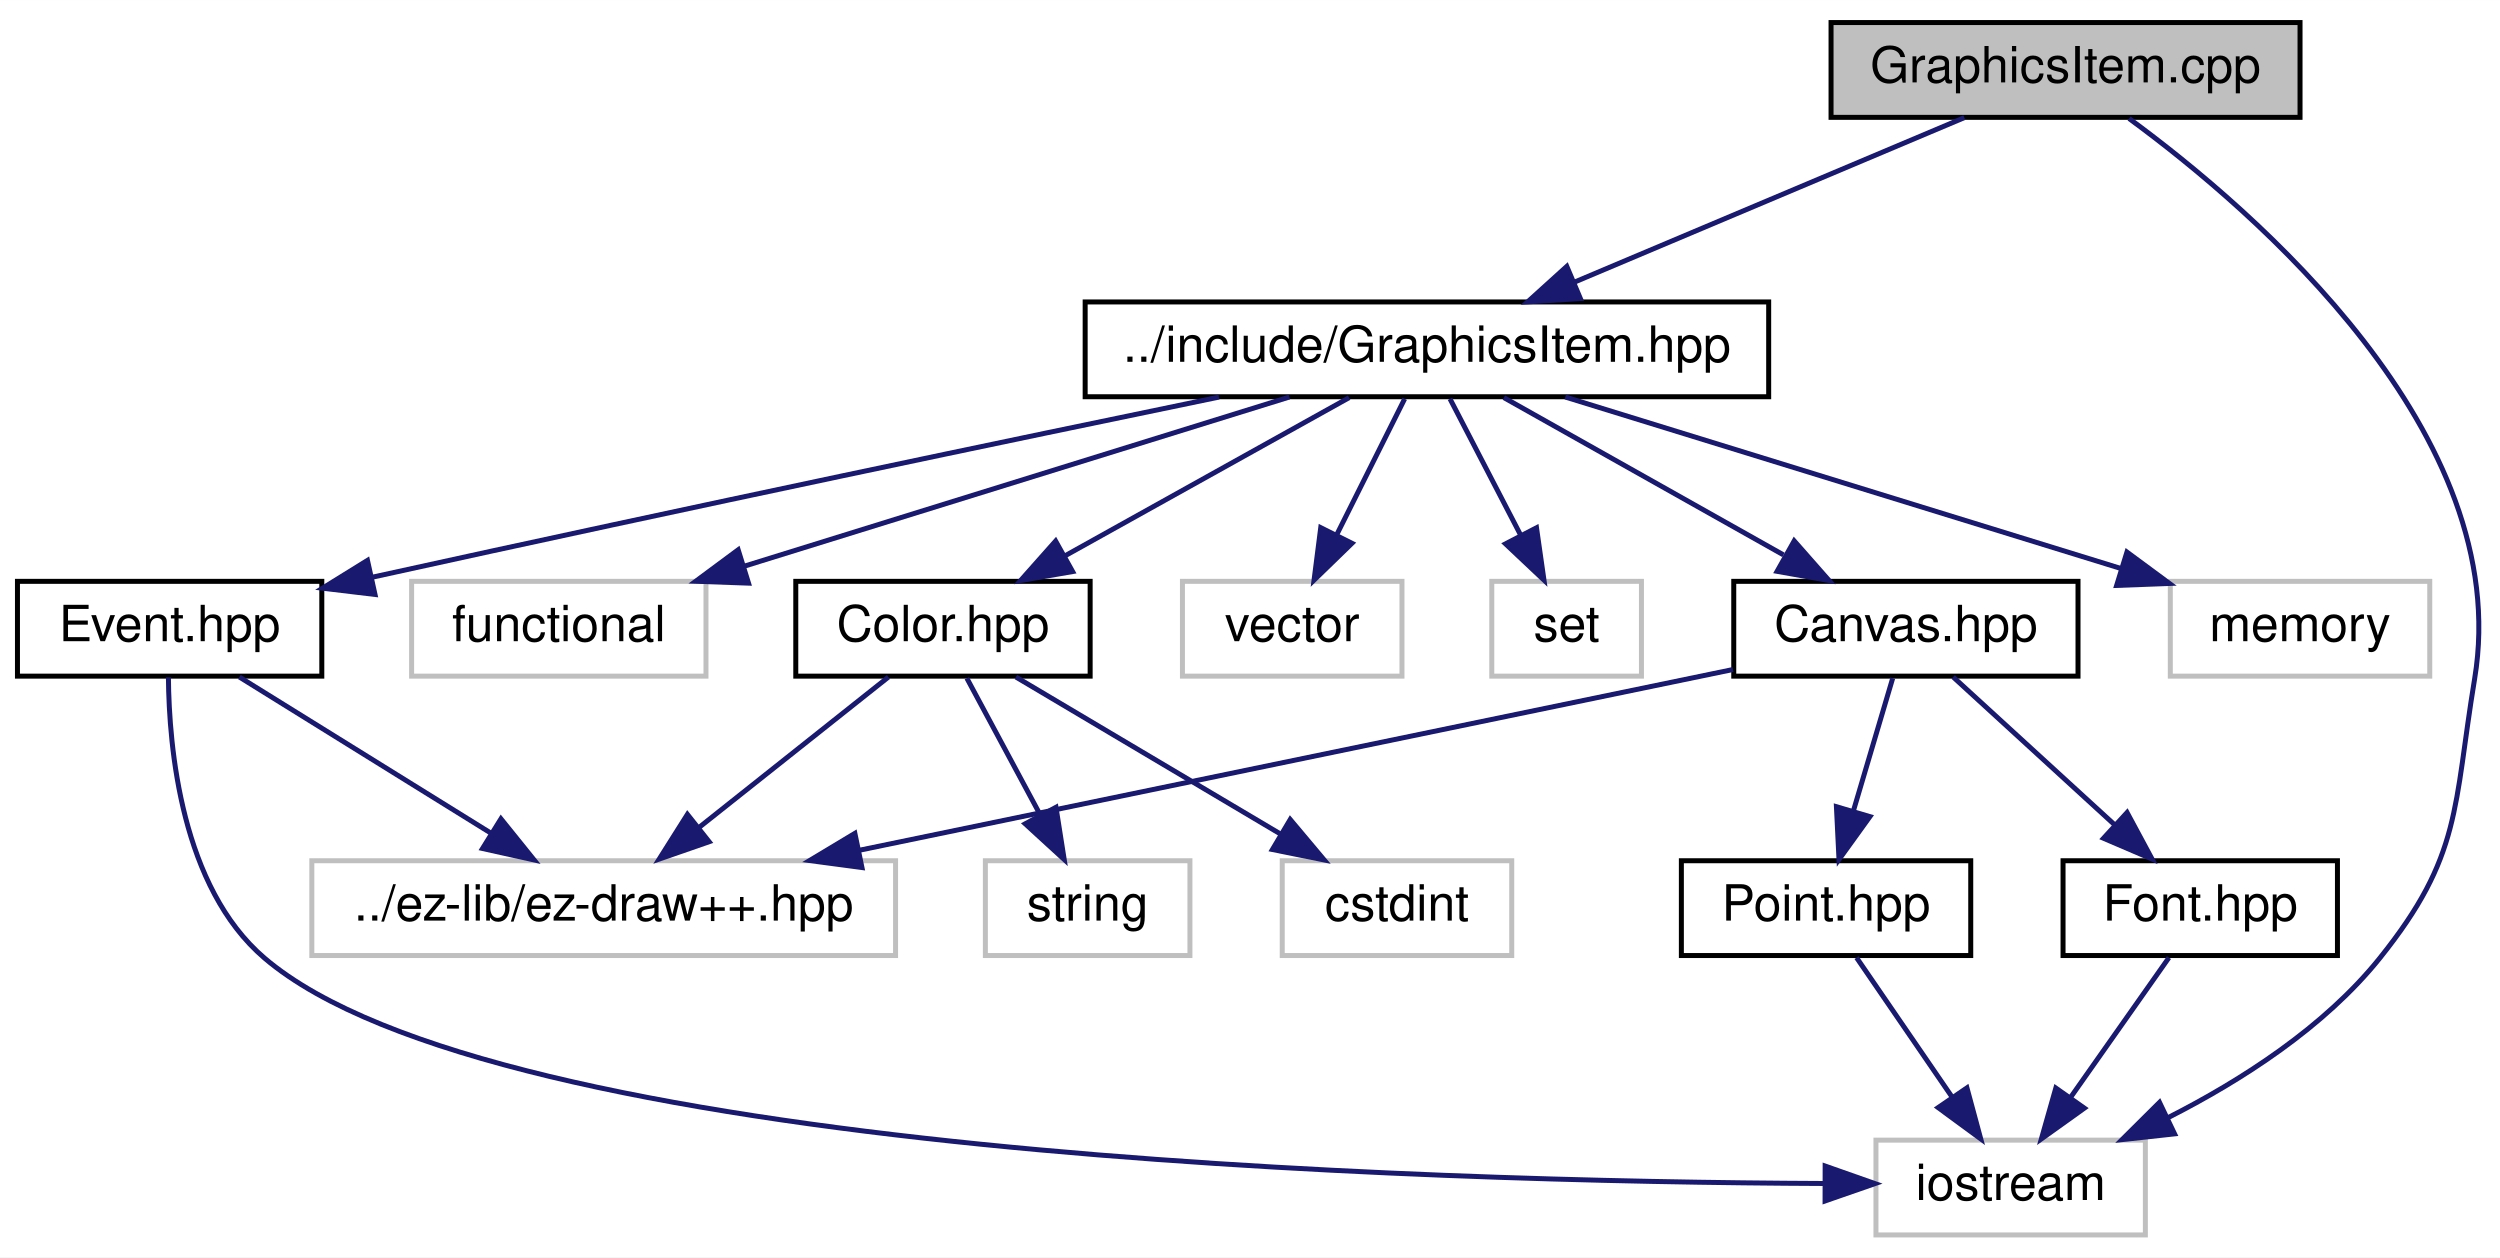
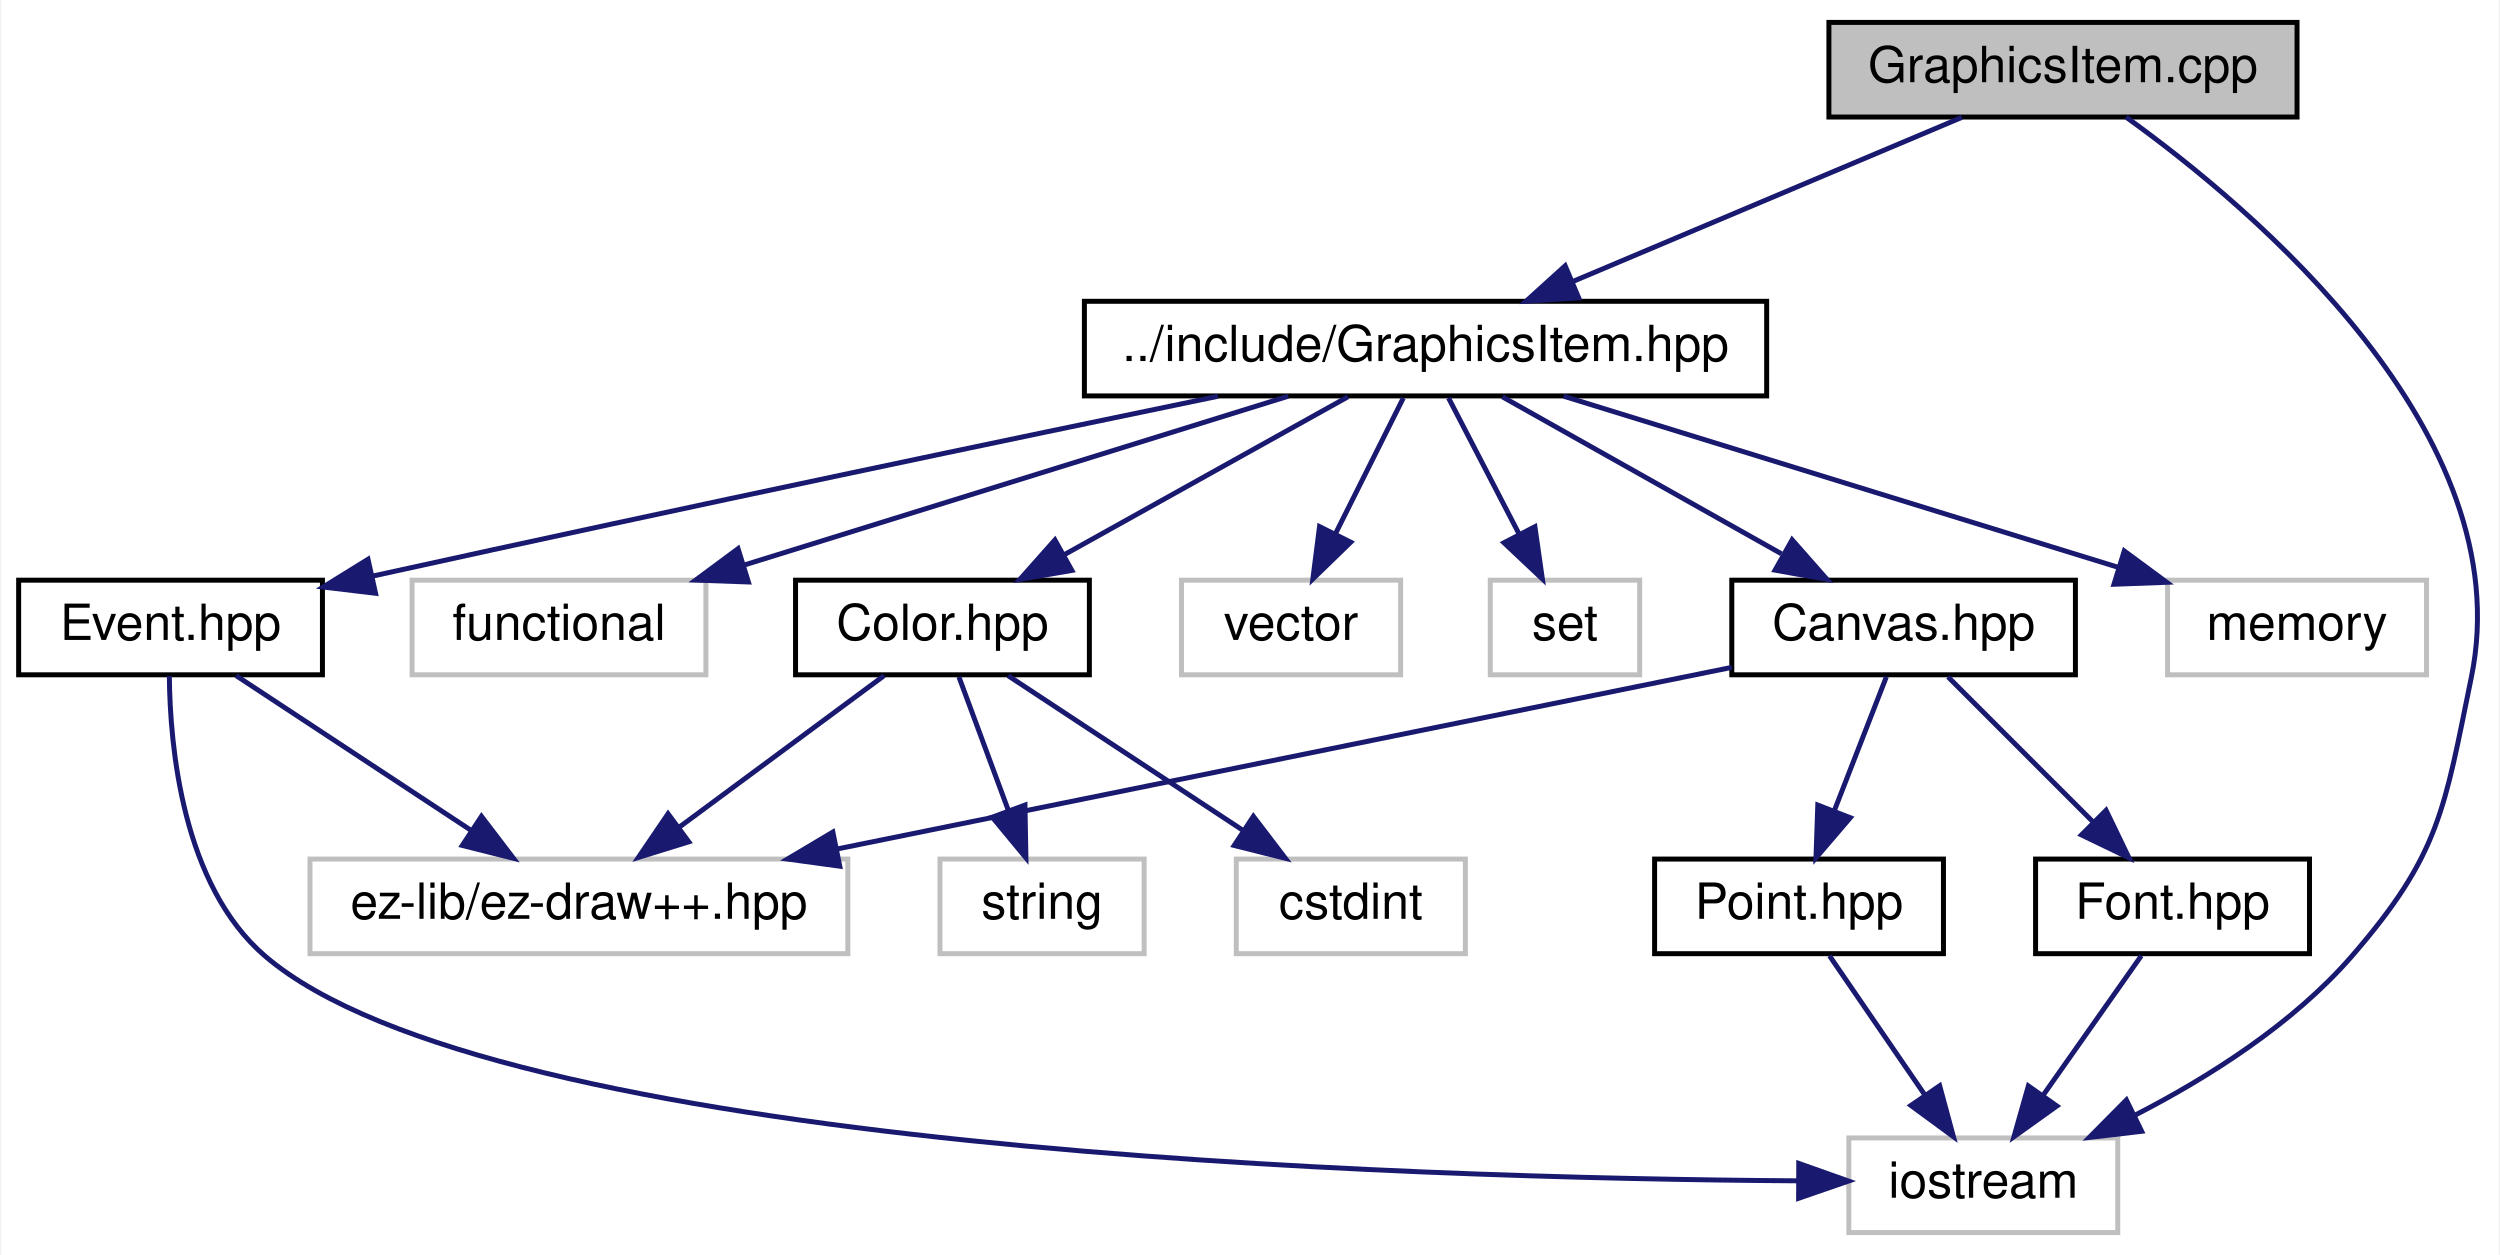
- <svg xmlns="http://www.w3.org/2000/svg" xmlns:xlink="http://www.w3.org/1999/xlink" width="501pt" height="252pt" viewBox="0.00 0.00 501.08 252.00">
+ <svg xmlns="http://www.w3.org/2000/svg" xmlns:xlink="http://www.w3.org/1999/xlink" width="502pt" height="252pt" viewBox="0.00 0.00 501.51 252.00">
  <g id="graph0" class="graph" transform="scale(1 1) rotate(0) translate(4 248)">
-     <polygon fill="white" stroke="none" points="-4,4 -4,-248 497.08,-248 497.08,4 -4,4" />
+     <polygon fill="white" stroke="none" points="-4,4 -4,-248 497.512,-248 497.512,4 -4,4" />
    <g id="node1" class="node">
      <polygon fill="#bfbfbf" stroke="black" points="363,-224.5 363,-243.5 457,-243.5 457,-224.5 363,-224.5" />
      <text text-anchor="middle" x="410" y="-231.5" font-family="Helvetica,sans-Serif" font-size="10.00">GraphicsItem.cpp</text>
    </g>
    <g id="node2" class="node">
      <g id="a_node2">
        <a xlink:href="_graphics_item_8hpp.html" target="_top" xlink:title="Classe GraphicsItem. ">
          <polygon fill="white" stroke="black" points="213.5,-168.5 213.5,-187.5 350.5,-187.5 350.5,-168.5 213.5,-168.5" />
          <text text-anchor="middle" x="282" y="-175.5" font-family="Helvetica,sans-Serif" font-size="10.00">../include/GraphicsItem.hpp</text>
        </a>
      </g>
    </g>
    <g id="edge1" class="edge">
      <path fill="none" stroke="midnightblue" d="M389.718,-224.444C368.653,-215.557 335.483,-201.563 311.514,-191.451" />
      <polygon fill="midnightblue" stroke="midnightblue" points="312.761,-188.179 302.187,-187.516 310.04,-194.628 312.761,-188.179" />
    </g>
    <g id="node13" class="node">
-       <polygon fill="white" stroke="#bfbfbf" points="372,-0.5 372,-19.5 426,-19.5 426,-0.5 372,-0.5" />
-       <text text-anchor="middle" x="399" y="-7.5" font-family="Helvetica,sans-Serif" font-size="10.00">iostream</text>
+       <polygon fill="white" stroke="#bfbfbf" points="367,-0.5 367,-19.5 421,-19.5 421,-0.5 367,-0.5" />
+       <text text-anchor="middle" x="394" y="-7.5" font-family="Helvetica,sans-Serif" font-size="10.00">iostream</text>
    </g>
    <g id="edge19" class="edge">
-       <path fill="none" stroke="midnightblue" d="M422.736,-224.263C447.729,-205.931 500.098,-161.074 492,-112 487.721,-86.068 489.44,-76.506 473,-56 461.89,-42.142 445.278,-31.492 430.606,-24.04" />
-       <polygon fill="midnightblue" stroke="midnightblue" points="431.854,-20.757 421.322,-19.603 428.835,-27.073 431.854,-20.757" />
+       <path fill="none" stroke="midnightblue" d="M422.661,-224.485C448.075,-206.226 502.052,-160.97 492,-112 486.555,-85.475 485.746,-76.453 468,-56 456.198,-42.398 439.243,-31.674 424.539,-24.112" />
+       <polygon fill="midnightblue" stroke="midnightblue" points="425.801,-20.834 415.278,-19.601 422.735,-27.127 425.801,-20.834" />
    </g>
    <g id="node3" class="node">
      <polygon fill="white" stroke="#bfbfbf" points="233,-112.5 233,-131.5 277,-131.5 277,-112.5 233,-112.5" />
      <text text-anchor="middle" x="255" y="-119.5" font-family="Helvetica,sans-Serif" font-size="10.00">vector</text>
    </g>
    <g id="edge2" class="edge">
      <path fill="none" stroke="midnightblue" d="M277.541,-168.083C273.846,-160.691 268.477,-149.953 263.906,-140.811" />
      <polygon fill="midnightblue" stroke="midnightblue" points="266.978,-139.13 259.376,-131.751 260.717,-142.261 266.978,-139.13" />
    </g>
    <g id="node4" class="node">
      <polygon fill="white" stroke="#bfbfbf" points="295,-112.5 295,-131.5 325,-131.5 325,-112.5 295,-112.5" />
      <text text-anchor="middle" x="310" y="-119.5" font-family="Helvetica,sans-Serif" font-size="10.00">set</text>
    </g>
    <g id="edge3" class="edge">
      <path fill="none" stroke="midnightblue" d="M286.624,-168.083C290.456,-160.691 296.024,-149.953 300.765,-140.811" />
      <polygon fill="midnightblue" stroke="midnightblue" points="303.966,-142.24 305.462,-131.751 297.752,-139.018 303.966,-142.24" />
    </g>
    <g id="node5" class="node">
      <polygon fill="white" stroke="#bfbfbf" points="431,-112.5 431,-131.5 483,-131.5 483,-112.5 431,-112.5" />
      <text text-anchor="middle" x="457" y="-119.5" font-family="Helvetica,sans-Serif" font-size="10.00">memory</text>
    </g>
    <g id="edge4" class="edge">
      <path fill="none" stroke="midnightblue" d="M309.729,-168.444C339.862,-159.145 388.111,-144.257 421.114,-134.073" />
      <polygon fill="midnightblue" stroke="midnightblue" points="422.306,-137.368 430.83,-131.075 420.242,-130.68 422.306,-137.368" />
    </g>
    <g id="node6" class="node">
      <polygon fill="white" stroke="#bfbfbf" points="78.5,-112.5 78.5,-131.5 137.5,-131.5 137.5,-112.5 78.5,-112.5" />
      <text text-anchor="middle" x="108" y="-119.5" font-family="Helvetica,sans-Serif" font-size="10.00">functional</text>
    </g>
    <g id="edge5" class="edge">
      <path fill="none" stroke="midnightblue" d="M254.429,-168.444C224.903,-159.28 177.882,-144.688 145.117,-134.519" />
      <polygon fill="midnightblue" stroke="midnightblue" points="146.03,-131.138 135.442,-131.516 143.955,-137.823 146.03,-131.138" />
    </g>
    <g id="node7" class="node">
      <g id="a_node7">
        <a xlink:href="_color_8hpp.html" target="_top" xlink:title="Classe Color. ">
          <polygon fill="white" stroke="black" points="155.5,-112.5 155.5,-131.5 214.5,-131.5 214.5,-112.5 155.5,-112.5" />
          <text text-anchor="middle" x="185" y="-119.5" font-family="Helvetica,sans-Serif" font-size="10.00">Color.hpp</text>
        </a>
      </g>
    </g>
    <g id="edge6" class="edge">
      <path fill="none" stroke="midnightblue" d="M266.415,-168.324C251.001,-159.743 227.188,-146.486 209.29,-136.522" />
      <polygon fill="midnightblue" stroke="midnightblue" points="210.986,-133.461 200.546,-131.655 207.581,-139.577 210.986,-133.461" />
    </g>
    <g id="node11" class="node">
      <g id="a_node11">
        <a xlink:href="_canvas_8hpp.html" target="_top" xlink:title="Canvas.hpp">
          <polygon fill="white" stroke="black" points="343.5,-112.5 343.5,-131.5 412.5,-131.5 412.5,-112.5 343.5,-112.5" />
          <text text-anchor="middle" x="378" y="-119.5" font-family="Helvetica,sans-Serif" font-size="10.00">Canvas.hpp</text>
        </a>
      </g>
    </g>
    <g id="edge10" class="edge">
      <path fill="none" stroke="midnightblue" d="M297.424,-168.324C312.54,-159.822 335.815,-146.729 353.471,-136.797" />
      <polygon fill="midnightblue" stroke="midnightblue" points="355.614,-139.608 362.614,-131.655 352.183,-133.507 355.614,-139.608" />
    </g>
    <g id="node15" class="node">
      <g id="a_node15">
        <a xlink:href="_event_8hpp.html" target="_top" xlink:title="Classe Event. ">
          <polygon fill="white" stroke="black" points="-0.5,-112.5 -0.5,-131.5 60.5,-131.5 60.5,-112.5 -0.5,-112.5" />
          <text text-anchor="middle" x="30" y="-119.5" font-family="Helvetica,sans-Serif" font-size="10.00">Event.hpp</text>
        </a>
      </g>
    </g>
    <g id="edge16" class="edge">
      <path fill="none" stroke="midnightblue" d="M240.32,-168.433C199.443,-159.978 135.086,-146.525 70.577,-132.321" />
      <polygon fill="midnightblue" stroke="midnightblue" points="71.164,-128.867 60.645,-130.128 69.655,-135.702 71.164,-128.867" />
    </g>
    <g id="node8" class="node">
-       <polygon fill="white" stroke="#bfbfbf" points="253,-56.5 253,-75.5 299,-75.5 299,-56.5 253,-56.5" />
-       <text text-anchor="middle" x="276" y="-63.5" font-family="Helvetica,sans-Serif" font-size="10.00">cstdint</text>
+       <polygon fill="white" stroke="#bfbfbf" points="244,-56.5 244,-75.5 290,-75.5 290,-56.5 244,-56.5" />
+       <text text-anchor="middle" x="267" y="-63.5" font-family="Helvetica,sans-Serif" font-size="10.00">cstdint</text>
    </g>
    <g id="edge7" class="edge">
-       <path fill="none" stroke="midnightblue" d="M199.621,-112.324C213.949,-103.822 236.013,-90.729 252.749,-80.797" />
-       <polygon fill="midnightblue" stroke="midnightblue" points="254.602,-83.768 261.416,-75.654 251.03,-77.748 254.602,-83.768" />
+       <path fill="none" stroke="midnightblue" d="M198.175,-112.324C210.847,-103.979 230.233,-91.212 245.206,-81.352" />
+       <polygon fill="midnightblue" stroke="midnightblue" points="247.431,-84.078 253.858,-75.654 243.581,-78.231 247.431,-84.078" />
    </g>
    <g id="node9" class="node">
-       <polygon fill="white" stroke="#bfbfbf" points="193.5,-56.5 193.5,-75.5 234.5,-75.5 234.5,-56.5 193.5,-56.5" />
-       <text text-anchor="middle" x="214" y="-63.5" font-family="Helvetica,sans-Serif" font-size="10.00">string</text>
+       <polygon fill="white" stroke="#bfbfbf" points="184.5,-56.5 184.5,-75.5 225.5,-75.5 225.5,-56.5 184.5,-56.5" />
+       <text text-anchor="middle" x="205" y="-63.5" font-family="Helvetica,sans-Serif" font-size="10.00">string</text>
    </g>
    <g id="edge8" class="edge">
-       <path fill="none" stroke="midnightblue" d="M189.789,-112.083C193.758,-104.691 199.525,-93.953 204.435,-84.811" />
-       <polygon fill="midnightblue" stroke="midnightblue" points="207.653,-86.217 209.3,-75.751 201.486,-82.905 207.653,-86.217" />
+       <path fill="none" stroke="midnightblue" d="M188.303,-112.083C190.982,-104.849 194.849,-94.409 198.186,-85.397" />
+       <polygon fill="midnightblue" stroke="midnightblue" points="201.568,-86.344 201.759,-75.751 195.004,-83.913 201.568,-86.344" />
    </g>
    <g id="node10" class="node">
-       <polygon fill="white" stroke="#bfbfbf" points="58.5,-56.5 58.5,-75.5 175.5,-75.5 175.5,-56.5 58.5,-56.5" />
-       <text text-anchor="middle" x="117" y="-63.5" font-family="Helvetica,sans-Serif" font-size="10.00">../ez-lib/ez-draw++.hpp</text>
+       <polygon fill="white" stroke="#bfbfbf" points="58,-56.5 58,-75.5 166,-75.5 166,-56.5 58,-56.5" />
+       <text text-anchor="middle" x="112" y="-63.5" font-family="Helvetica,sans-Serif" font-size="10.00">ez-lib/ez-draw++.hpp</text>
    </g>
    <g id="edge9" class="edge">
-       <path fill="none" stroke="midnightblue" d="M174.075,-112.324C163.825,-104.185 148.279,-91.84 135.999,-82.087" />
-       <polygon fill="midnightblue" stroke="midnightblue" points="138.132,-79.312 128.124,-75.834 133.779,-84.794 138.132,-79.312" />
+       <path fill="none" stroke="midnightblue" d="M173.271,-112.324C162.163,-104.107 145.258,-91.602 132.017,-81.807" />
+       <polygon fill="midnightblue" stroke="midnightblue" points="134.063,-78.967 123.942,-75.834 129.9,-84.595 134.063,-78.967" />
    </g>
    <g id="edge11" class="edge">
-       <path fill="none" stroke="midnightblue" d="M343.341,-113.829C298.491,-104.55 219.982,-88.307 168.237,-77.601" />
-       <polygon fill="midnightblue" stroke="midnightblue" points="168.765,-74.136 158.263,-75.537 167.346,-80.991 168.765,-74.136" />
+       <path fill="none" stroke="midnightblue" d="M343.498,-113.996C297.805,-104.72 216.823,-88.28 163.777,-77.511" />
+       <polygon fill="midnightblue" stroke="midnightblue" points="164.382,-74.063 153.886,-75.503 162.99,-80.923 164.382,-74.063" />
    </g>
    <g id="node12" class="node">
      <g id="a_node12">
        <a xlink:href="_point_8hpp.html" target="_top" xlink:title="Classe point. ">
-           <polygon fill="white" stroke="black" points="333,-56.5 333,-75.5 391,-75.5 391,-56.5 333,-56.5" />
-           <text text-anchor="middle" x="362" y="-63.5" font-family="Helvetica,sans-Serif" font-size="10.00">Point.hpp</text>
+           <polygon fill="white" stroke="black" points="328,-56.5 328,-75.5 386,-75.5 386,-56.5 328,-56.5" />
+           <text text-anchor="middle" x="357" y="-63.5" font-family="Helvetica,sans-Serif" font-size="10.00">Point.hpp</text>
        </a>
      </g>
    </g>
    <g id="edge12" class="edge">
-       <path fill="none" stroke="midnightblue" d="M375.358,-112.083C373.214,-104.849 370.121,-94.409 367.451,-85.397" />
-       <polygon fill="midnightblue" stroke="midnightblue" points="370.79,-84.345 364.593,-75.751 364.078,-86.333 370.79,-84.345" />
+       <path fill="none" stroke="midnightblue" d="M374.532,-112.083C371.688,-104.77 367.571,-94.181 364.04,-85.103" />
+       <polygon fill="midnightblue" stroke="midnightblue" points="367.29,-83.802 360.403,-75.751 360.766,-86.34 367.29,-83.802" />
    </g>
    <g id="node14" class="node">
      <g id="a_node14">
        <a xlink:href="_font_8hpp.html" target="_top" xlink:title="Font.hpp">
-           <polygon fill="white" stroke="black" points="409.5,-56.5 409.5,-75.5 464.5,-75.5 464.5,-56.5 409.5,-56.5" />
-           <text text-anchor="middle" x="437" y="-63.5" font-family="Helvetica,sans-Serif" font-size="10.00">Font.hpp</text>
+           <polygon fill="white" stroke="black" points="404.5,-56.5 404.5,-75.5 459.5,-75.5 459.5,-56.5 404.5,-56.5" />
+           <text text-anchor="middle" x="432" y="-63.5" font-family="Helvetica,sans-Serif" font-size="10.00">Font.hpp</text>
        </a>
      </g>
    </g>
    <g id="edge14" class="edge">
-       <path fill="none" stroke="midnightblue" d="M387.479,-112.324C396.201,-104.341 409.343,-92.313 419.898,-82.653" />
-       <polygon fill="midnightblue" stroke="midnightblue" points="422.334,-85.167 427.348,-75.834 417.608,-80.004 422.334,-85.167" />
+       <path fill="none" stroke="midnightblue" d="M386.917,-112.083C394.78,-104.22 406.431,-92.569 415.919,-83.081" />
+       <polygon fill="midnightblue" stroke="midnightblue" points="418.653,-85.297 423.249,-75.751 413.703,-80.347 418.653,-85.297" />
    </g>
    <g id="edge13" class="edge">
-       <path fill="none" stroke="midnightblue" d="M368.11,-56.083C373.282,-48.534 380.846,-37.495 387.194,-28.23" />
-       <polygon fill="midnightblue" stroke="midnightblue" points="390.239,-29.979 393.004,-19.751 384.464,-26.022 390.239,-29.979" />
+       <path fill="none" stroke="midnightblue" d="M363.11,-56.083C368.282,-48.534 375.846,-37.495 382.194,-28.23" />
+       <polygon fill="midnightblue" stroke="midnightblue" points="385.239,-29.979 388.004,-19.751 379.464,-26.022 385.239,-29.979" />
    </g>
    <g id="edge15" class="edge">
-       <path fill="none" stroke="midnightblue" d="M430.725,-56.083C425.358,-48.455 417.482,-37.264 410.921,-27.941" />
-       <polygon fill="midnightblue" stroke="midnightblue" points="413.775,-25.915 405.158,-19.751 408.051,-29.943 413.775,-25.915" />
+       <path fill="none" stroke="midnightblue" d="M425.725,-56.083C420.358,-48.455 412.482,-37.264 405.921,-27.941" />
+       <polygon fill="midnightblue" stroke="midnightblue" points="408.775,-25.915 400.158,-19.751 403.051,-29.943 408.775,-25.915" />
    </g>
    <g id="edge18" class="edge">
-       <path fill="none" stroke="midnightblue" d="M43.978,-112.324C57.55,-103.9 78.38,-90.971 94.325,-81.074" />
-       <polygon fill="midnightblue" stroke="midnightblue" points="96.406,-83.902 103.057,-75.654 92.714,-77.954 96.406,-83.902" />
+       <path fill="none" stroke="midnightblue" d="M43.175,-112.324C55.847,-103.979 75.233,-91.212 90.206,-81.352" />
+       <polygon fill="midnightblue" stroke="midnightblue" points="92.431,-84.078 98.858,-75.654 88.581,-78.231 92.431,-84.078" />
    </g>
    <g id="edge17" class="edge">
-       <path fill="none" stroke="midnightblue" d="M29.756,-112.265C29.878,-98.082 32.376,-70.207 49,-56 95.356,-16.386 281.245,-11.17 361.64,-10.809" />
-       <polygon fill="midnightblue" stroke="midnightblue" points="361.816,-14.309 371.809,-10.787 361.801,-7.309 361.816,-14.309" />
+       <path fill="none" stroke="midnightblue" d="M29.759,-112.268C29.886,-98.091 32.389,-70.222 49,-56 94.614,-16.947 277.476,-11.412 356.884,-10.887" />
+       <polygon fill="midnightblue" stroke="midnightblue" points="356.947,-14.387 366.932,-10.844 356.917,-7.387 356.947,-14.387" />
    </g>
  </g>
</svg>
